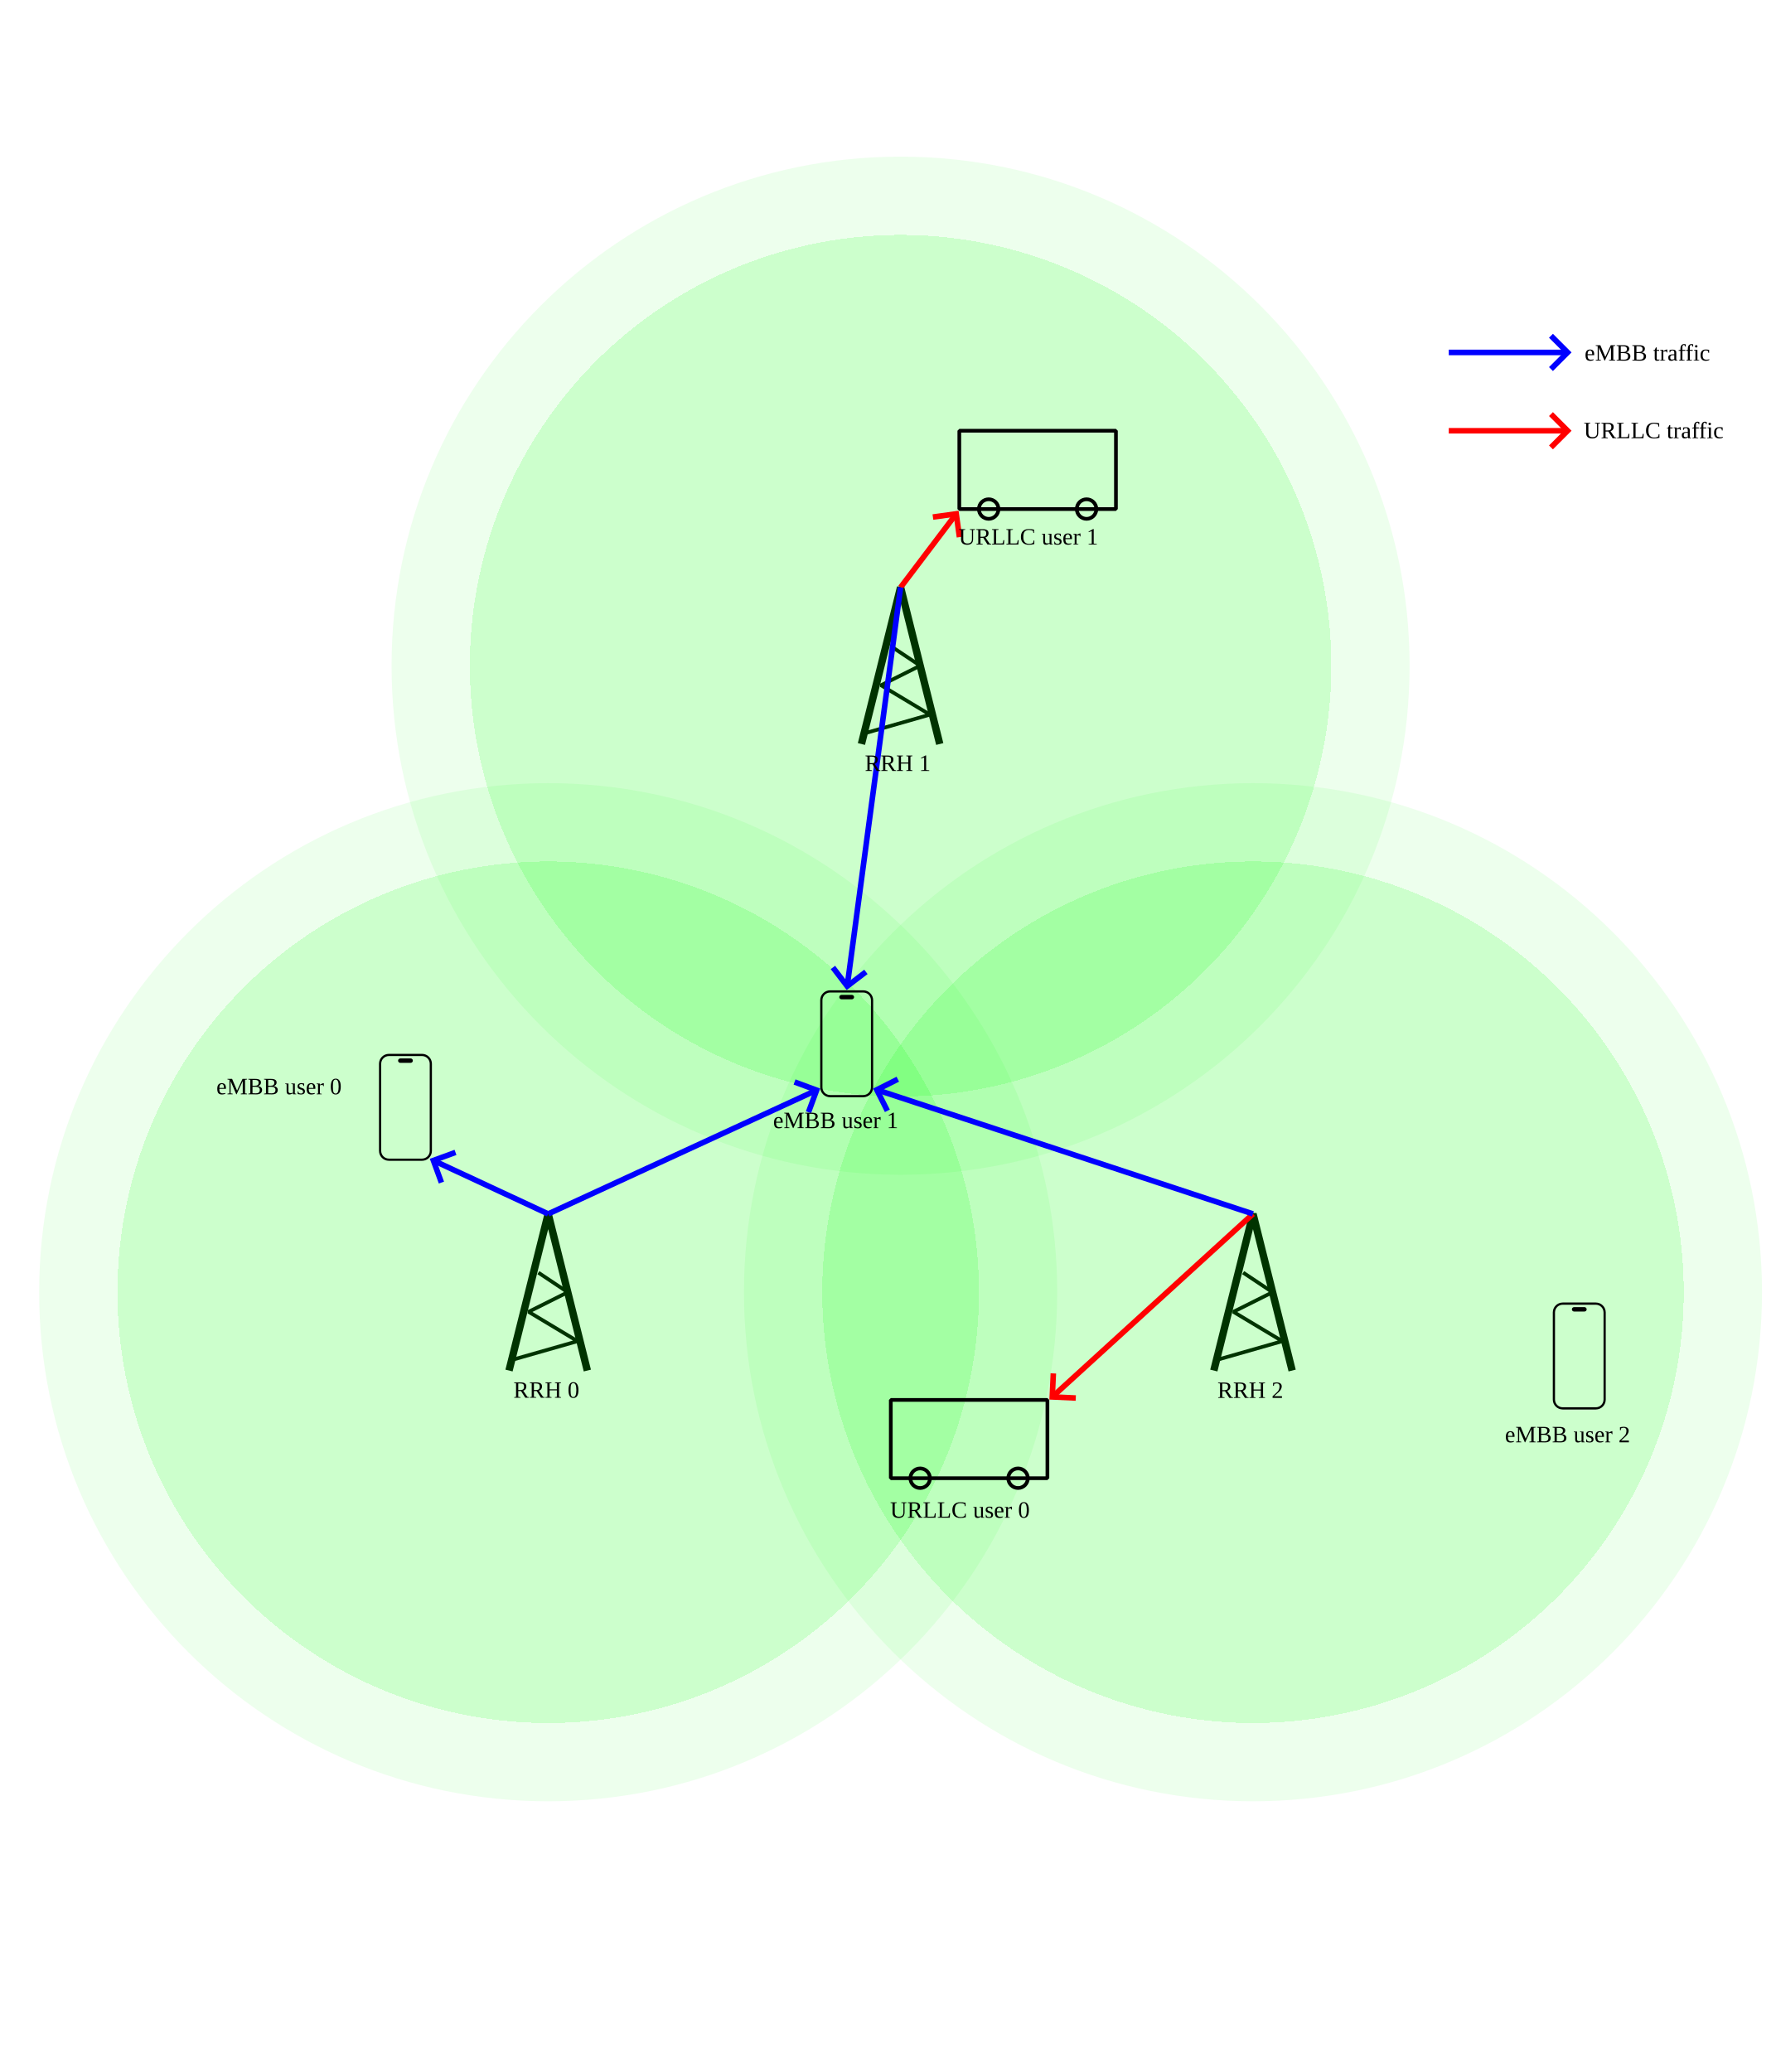
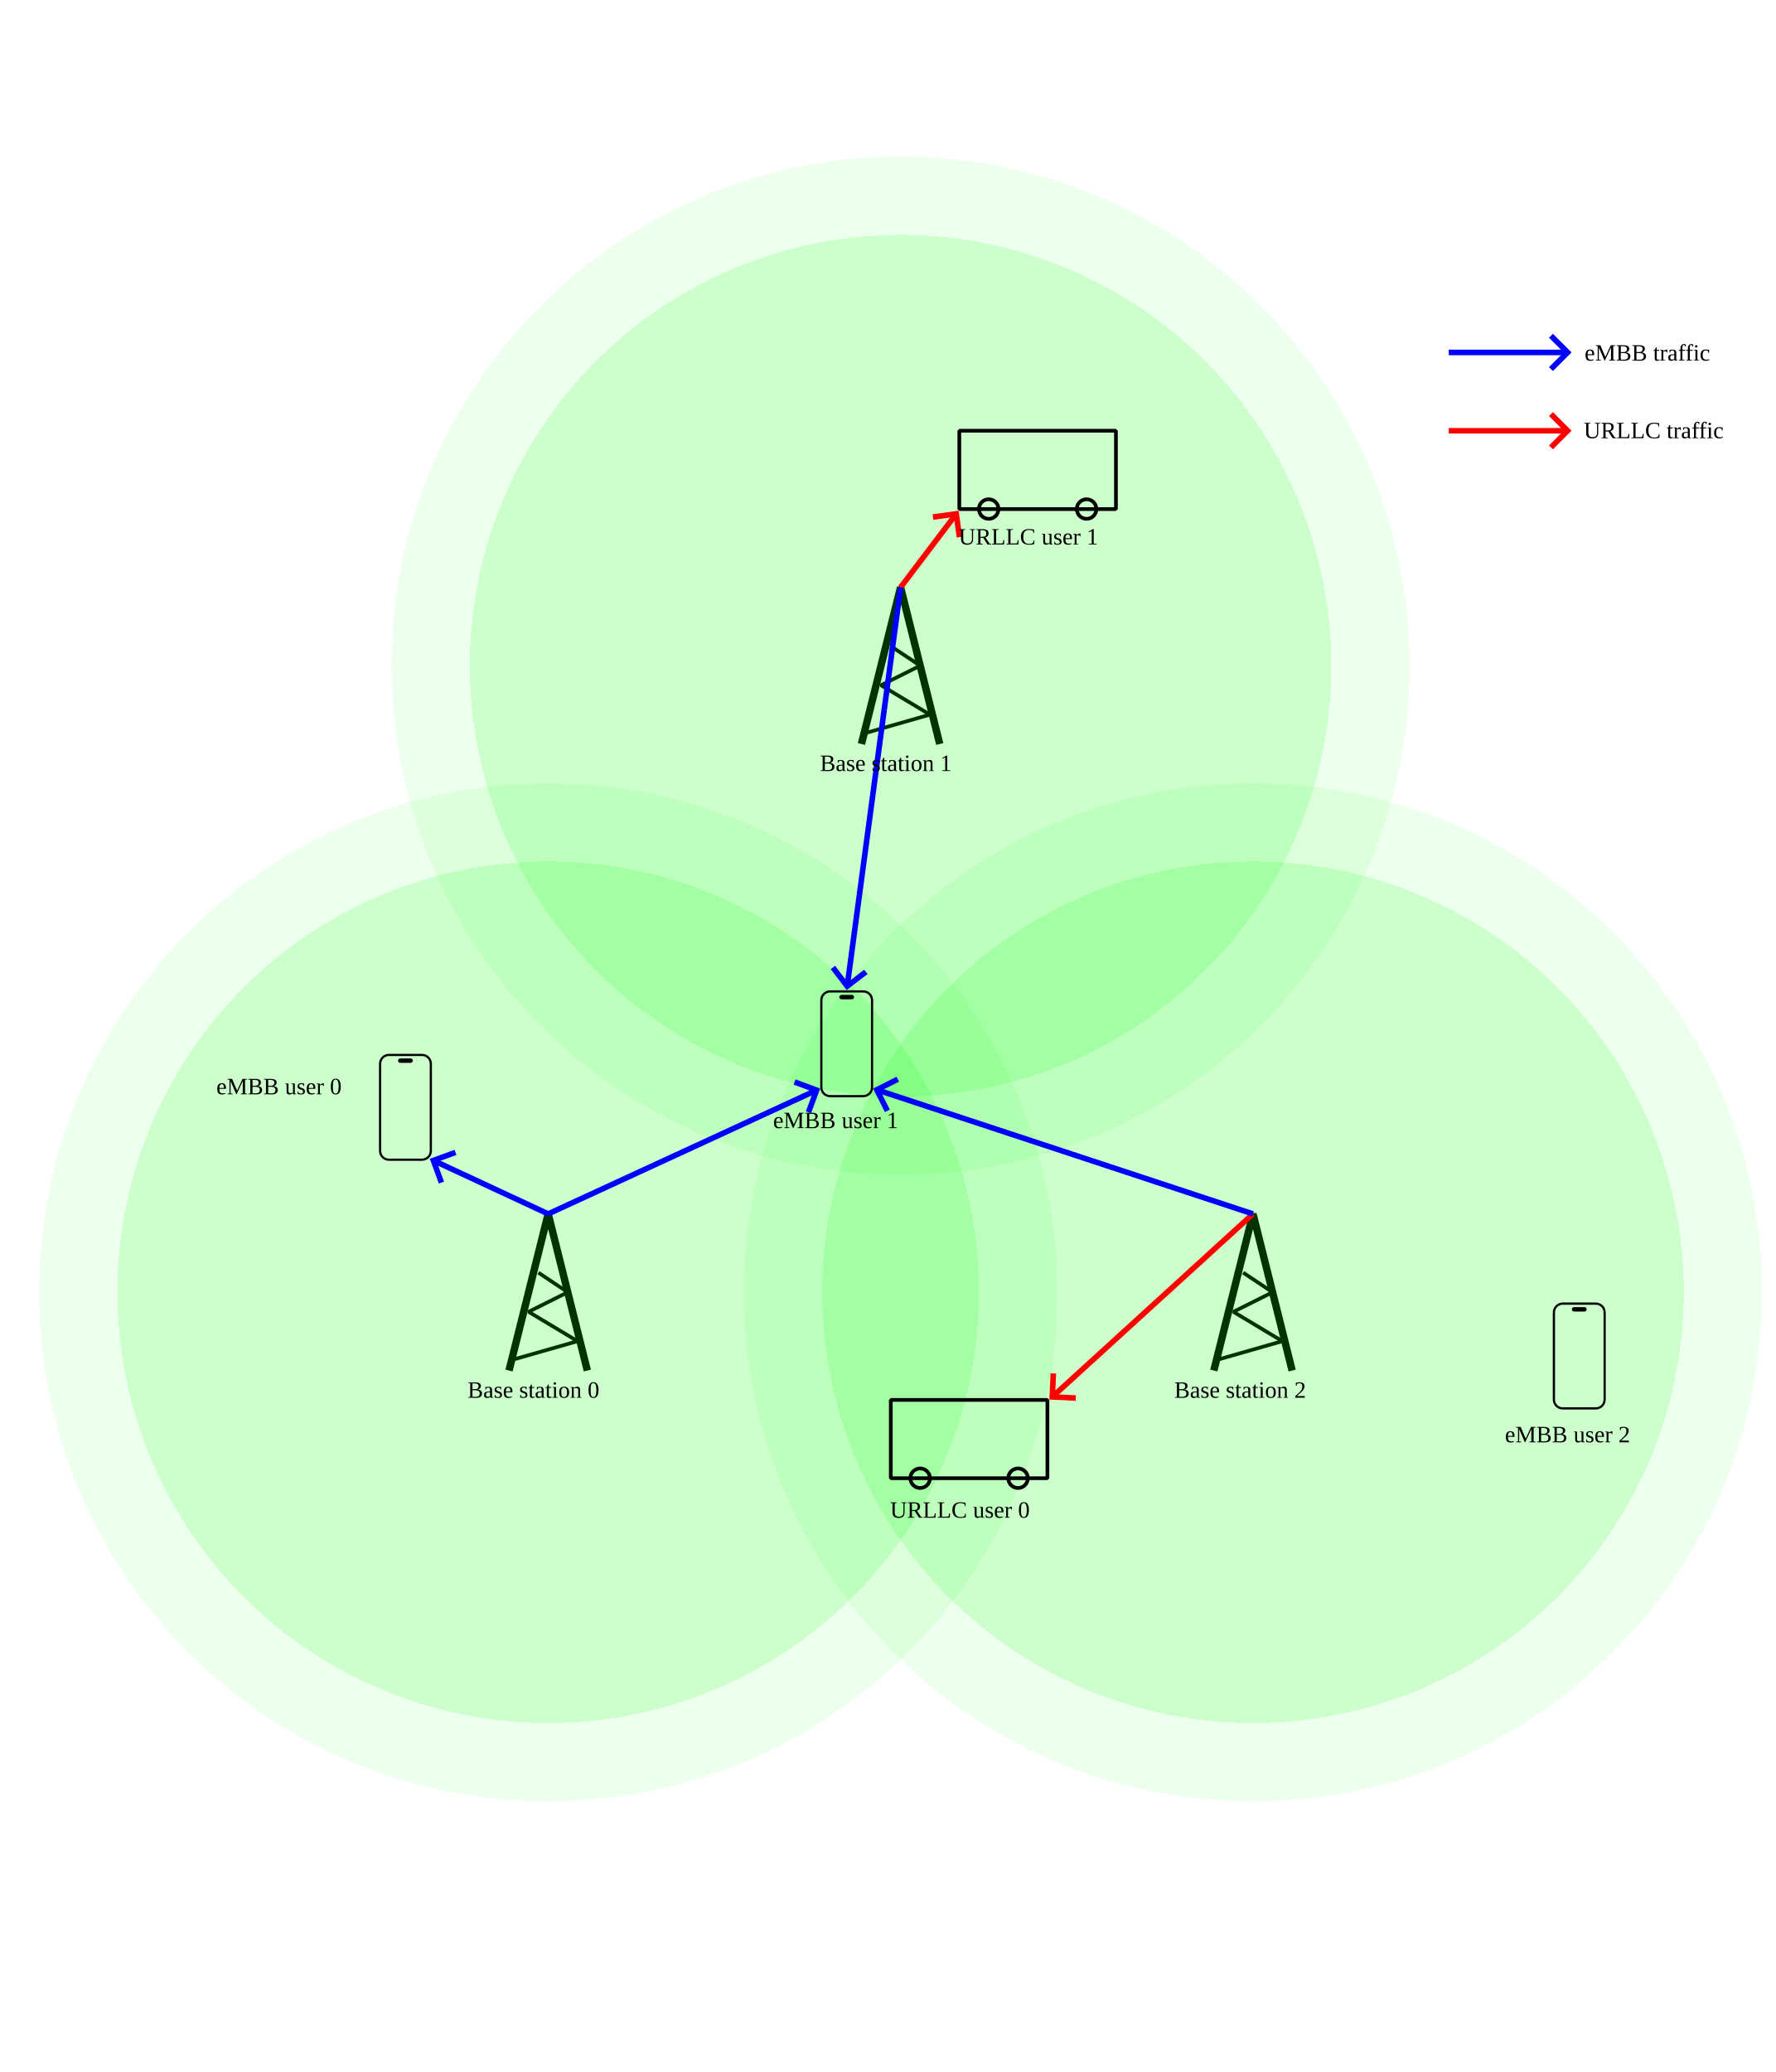
<svg xmlns="http://www.w3.org/2000/svg" xmlns:xlink="http://www.w3.org/1999/xlink" width="240mm" height="280mm" viewBox="0 0 240 280" version="1.1" id="svg5">
  <defs id="defs2">
    <marker style="overflow:visible" id="marker2697" refX="0" refY="0" orient="auto-start-reverse" markerWidth="4.061" markerHeight="6.707" viewBox="0 0 4.061 6.707" preserveAspectRatio="xMidYMid">
      <path style="fill:none;stroke:context-stroke;stroke-width:1;stroke-linecap:butt" d="M 3,-3 0,0 3,3" id="path2695" transform="rotate(180,0.125,0)" />
    </marker>
    <linearGradient id="linearGradient2700">
      <stop style="stop-color:#00ff00;stop-opacity:1;" offset="1" id="stop2696" />
      <stop style="stop-color:#00ff00;stop-opacity:0.35;" offset="1" id="stop2698" />
    </linearGradient>
    <radialGradient xlink:href="#linearGradient2700" id="radialGradient2704" cx="103.188" cy="140.229" fx="103.188" fy="140.229" r="34.396" gradientUnits="userSpaceOnUse" gradientTransform="matrix(1.692302,-5.3954117e-6,5.4308913e-6,1.692308,-79.37501,-99.72704)" />
    <radialGradient xlink:href="#linearGradient2700" id="radialGradient2704-9" cx="103.188" cy="140.229" fx="103.188" fy="140.229" r="34.396" gradientUnits="userSpaceOnUse" gradientTransform="matrix(1.692302,-5.3954117e-6,5.4308913e-6,1.692308,-79.37501,-99.72704)" />
    <radialGradient xlink:href="#linearGradient2700" id="radialGradient2704-8" cx="103.188" cy="140.229" fx="103.188" fy="140.229" r="34.396" gradientUnits="userSpaceOnUse" gradientTransform="matrix(1.692302,-5.3954117e-6,5.4308913e-6,1.692308,-79.37501,-99.72704)" />
    <marker style="overflow:visible" id="marker2697-3" refX="0" refY="0" orient="auto-start-reverse" markerWidth="4.061" markerHeight="6.707" viewBox="0 0 4.061 6.707" preserveAspectRatio="xMidYMid">
      <path style="fill:none;stroke:context-stroke;stroke-width:1;stroke-linecap:butt" d="M 3,-3 0,0 3,3" id="path2695-3" transform="rotate(180,0.125,0)" />
    </marker>
    <marker style="overflow:visible" id="marker2697-7-2-0" refX="0" refY="0" orient="auto-start-reverse" markerWidth="4.061" markerHeight="6.707" viewBox="0 0 4.061 6.707" preserveAspectRatio="xMidYMid">
      <path style="fill:none;stroke:context-stroke;stroke-width:1;stroke-linecap:butt" d="M 3,-3 0,0 3,3" id="path2695-4-9-5" transform="rotate(180,0.125,0)" />
    </marker>
    <marker style="overflow:visible" id="marker2697-7-2-2" refX="0" refY="0" orient="auto-start-reverse" markerWidth="4.061" markerHeight="6.707" viewBox="0 0 4.061 6.707" preserveAspectRatio="xMidYMid">
      <path style="fill:none;stroke:context-stroke;stroke-width:1;stroke-linecap:butt" d="M 3,-3 0,0 3,3" id="path2695-4-9-9" transform="rotate(180,0.125,0)" />
    </marker>
    <marker style="overflow:visible" id="marker2697-7-2-0-8" refX="0" refY="0" orient="auto-start-reverse" markerWidth="4.061" markerHeight="6.707" viewBox="0 0 4.061 6.707" preserveAspectRatio="xMidYMid">
      <path style="fill:none;stroke:context-stroke;stroke-width:1;stroke-linecap:butt" d="M 3,-3 0,0 3,3" id="path2695-4-9-5-0" transform="rotate(180,0.125,0)" />
    </marker>
    <marker style="overflow:visible" id="marker2697-7-2-0-5" refX="0" refY="0" orient="auto-start-reverse" markerWidth="4.061" markerHeight="6.707" viewBox="0 0 4.061 6.707" preserveAspectRatio="xMidYMid">
      <path style="fill:none;stroke:context-stroke;stroke-width:1;stroke-linecap:butt" d="M 3,-3 0,0 3,3" id="path2695-4-9-5-5" transform="rotate(180,0.125,0)" />
    </marker>
    <marker style="overflow:visible" id="marker2697-7-2-2-8" refX="0" refY="0" orient="auto-start-reverse" markerWidth="4.061" markerHeight="6.707" viewBox="0 0 4.061 6.707" preserveAspectRatio="xMidYMid">
      <path style="fill:none;stroke:context-stroke;stroke-width:1;stroke-linecap:butt" d="M 3,-3 0,0 3,3" id="path2695-4-9-9-3" transform="rotate(180,0.125,0)" />
    </marker>
    <marker style="overflow:visible" id="marker2697-8" refX="0" refY="0" orient="auto-start-reverse" markerWidth="4.061" markerHeight="6.707" viewBox="0 0 4.061 6.707" preserveAspectRatio="xMidYMid">
      <path style="fill:none;stroke:context-stroke;stroke-width:1;stroke-linecap:butt" d="M 3,-3 0,0 3,3" id="path2695-7" transform="rotate(180,0.125,0)" />
    </marker>
  </defs>
  <g id="layer1">
    <g id="base_station" transform="translate(26.45833,-47.62499)">
      <path style="fill:none;fill-opacity:0.5;stroke:#000000;stroke-width:1;stroke-miterlimit:0;stroke-opacity:1" d="M 89.958,148.167 95.25,127 l 5.292,21.167" id="base_station_outer" />
      <path style="fill:none;fill-opacity:0.5;stroke:#000000;stroke-width:0.5;stroke-miterlimit:0;stroke-dasharray:none;stroke-opacity:1" d="m 89.958,146.844 9.26,-2.646 -6.615,-3.969 5.292,-2.646 -3.969,-2.646" id="base_station_inner" />
      <circle style="opacity:0.2;fill:url(#radialGradient2704);fill-opacity:1;stroke:#000000;stroke-width:0;stroke-miterlimit:0;stroke-dasharray:none;stroke-opacity:1" id="base_station_coverage" cy="137.583" cx="95.25" r="68.791" />
    </g>
    <g id="base_station-2" transform="translate(-21.16667,37.04167)">
      <path style="fill:none;fill-opacity:0.5;stroke:#000000;stroke-width:1;stroke-miterlimit:0;stroke-opacity:1" d="M 89.958,148.167 95.25,127 l 5.292,21.167" id="base_station_outer-0" />
      <path style="fill:none;fill-opacity:0.5;stroke:#000000;stroke-width:0.5;stroke-miterlimit:0;stroke-dasharray:none;stroke-opacity:1" d="m 89.958,146.844 9.26,-2.646 -6.615,-3.969 5.292,-2.646 -3.969,-2.646" id="base_station_inner-5" />
      <circle style="opacity:0.2;fill:url(#radialGradient2704-9);fill-opacity:1;stroke:#000000;stroke-width:0;stroke-miterlimit:0;stroke-dasharray:none;stroke-opacity:1" id="base_station_coverage-6" cy="137.583" cx="95.25" r="68.791" />
    </g>
    <g id="base_station-4" transform="translate(74.08334,37.04167)">
      <path style="fill:none;fill-opacity:0.5;stroke:#000000;stroke-width:1;stroke-miterlimit:0;stroke-opacity:1" d="M 89.958,148.167 95.25,127 l 5.292,21.167" id="base_station_outer-5" />
      <path style="fill:none;fill-opacity:0.5;stroke:#000000;stroke-width:0.5;stroke-miterlimit:0;stroke-dasharray:none;stroke-opacity:1" d="m 89.958,146.844 9.26,-2.646 -6.615,-3.969 5.292,-2.646 -3.969,-2.646" id="base_station_inner-0" />
      <circle style="opacity:0.2;fill:url(#radialGradient2704-8);fill-opacity:1;stroke:#000000;stroke-width:0;stroke-miterlimit:0;stroke-dasharray:none;stroke-opacity:1" id="base_station_coverage-9" cy="137.583" cx="95.25" r="68.791" />
    </g>
    <g id="embb_user_2" transform="matrix(0.07349081,0,0,0.07349081,209.9292,176.1462)" style="display:inline;stroke-width:0.993;stroke-dasharray:none;paint-order:fill markers stroke">
      <rect style="display:inline;fill:#000000;fill-opacity:1;stroke:none;stroke-width:0.993;stroke-dasharray:none;stroke-opacity:1;paint-order:normal;stop-color:#000000" id="dynamic_island-6" width="27.198" height="8.1" x="34.026" y="6.703" ry="4.05" transform="translate(-5.6696445e-7,1.3040179e-5)" />
      <rect style="display:inline;fill:none;fill-opacity:1;stroke:#000000;stroke-width:4.082;stroke-dasharray:none;stroke-opacity:1;paint-order:stroke fill markers;stop-color:#000000" id="border-7" width="93.286" height="192.617" x="156.33" y="0.265" ry="16.195" transform="translate(-155.3483,1.3040179e-5)" />
    </g>
    <g id="embb_user_1" transform="matrix(0.07349081,0,0,0.07349081,110.9249,133.9537)" style="display:inline;stroke-width:0.993;stroke-dasharray:none;paint-order:fill markers stroke">
      <rect style="display:inline;fill:#000000;fill-opacity:1;stroke:none;stroke-width:0.993;stroke-dasharray:none;stroke-opacity:1;paint-order:normal;stop-color:#000000" id="dynamic_island-3" width="27.198" height="8.1" x="34.026" y="6.703" ry="4.05" transform="translate(-5.6696445e-7,1.3040179e-5)" />
      <rect style="display:inline;fill:none;fill-opacity:1;stroke:#000000;stroke-width:4.082;stroke-dasharray:none;stroke-opacity:1;paint-order:stroke fill markers;stop-color:#000000" id="border-3" width="93.286" height="192.617" x="156.33" y="0.265" ry="16.195" transform="translate(-155.3483,1.3040179e-5)" />
    </g>
    <g id="embb_user_0" transform="matrix(0.07349081,0,0,0.07349081,51.29596,142.5407)" style="display:inline;stroke-width:0.993;stroke-dasharray:none;paint-order:fill markers stroke">
      <rect style="display:inline;fill:#000000;fill-opacity:1;stroke:none;stroke-width:0.993;stroke-dasharray:none;stroke-opacity:1;paint-order:normal;stop-color:#000000" id="dynamic_island" width="27.198" height="8.1" x="34.026" y="6.703" ry="4.05" transform="translate(-5.6696445e-7,1.3040179e-5)" />
      <rect style="display:inline;fill:none;fill-opacity:1;stroke:#000000;stroke-width:4.082;stroke-dasharray:none;stroke-opacity:1;paint-order:stroke fill markers;stop-color:#000000" id="border" width="93.286" height="192.617" x="156.33" y="0.265" ry="16.195" transform="translate(-155.3483,1.3040179e-5)" />
    </g>
    <g id="urllc_user_1" transform="translate(113.7708,-42.33333)">
      <rect style="opacity:1;fill:none;fill-opacity:1;stroke:#000000;stroke-width:0.5;stroke-miterlimit:0;stroke-dasharray:none;stroke-opacity:1" id="urllc_user_outer" width="21.167" height="10.583" x="15.875" y="100.542" />
      <ellipse style="opacity:1;fill:none;fill-opacity:1;stroke:#000000;stroke-width:0.5;stroke-miterlimit:0;stroke-dasharray:none;stroke-opacity:1" id="urllc_user_back" cx="19.844" cy="111.125" rx="1.323" ry="1.323" />
      <ellipse style="fill:none;fill-opacity:1;stroke:#000000;stroke-width:0.5;stroke-miterlimit:0;stroke-dasharray:none;stroke-opacity:1" id="urllc_user_front" cx="33.073" cy="111.125" rx="1.323" ry="1.323" />
    </g>
    <g id="urllc_user_0" transform="translate(104.5104,88.63542)">
      <rect style="opacity:1;fill:none;fill-opacity:1;stroke:#000000;stroke-width:0.5;stroke-miterlimit:0;stroke-dasharray:none;stroke-opacity:1" id="urllc_user_outer-8" width="21.167" height="10.583" x="15.875" y="100.542" />
      <ellipse style="opacity:1;fill:none;fill-opacity:1;stroke:#000000;stroke-width:0.5;stroke-miterlimit:0;stroke-dasharray:none;stroke-opacity:1" id="urllc_user_back-4" cx="19.844" cy="111.125" rx="1.323" ry="1.323" />
      <ellipse style="fill:none;fill-opacity:1;stroke:#000000;stroke-width:0.5;stroke-miterlimit:0;stroke-dasharray:none;stroke-opacity:1" id="urllc_user_front-3" cx="33.073" cy="111.125" rx="1.323" ry="1.323" />
    </g>
    <path style="opacity:1;fill:none;fill-opacity:1;stroke:#ff0000;stroke-width:0.75;stroke-miterlimit:0;stroke-dasharray:none;stroke-opacity:1;marker-end:url(#marker2697)" d="m 121.708,79.375 7.408,-9.79" id="urllc_traffic" />
    <path style="fill:none;fill-opacity:1;stroke:#ff0000;stroke-width:0.75;stroke-miterlimit:0;stroke-dasharray:none;stroke-opacity:1;marker-end:url(#marker2697-8)" d="m 195.792,58.208 h 15.875" id="urllc_traffic-4" />
    <path style="fill:none;fill-opacity:1;stroke:#ff0000;stroke-width:0.75;stroke-miterlimit:0;stroke-dasharray:none;stroke-opacity:1;marker-end:url(#marker2697-3)" d="m 169.333,164.042 -26.988,24.606" id="urllc_traffic-5" />
    <path style="fill:none;fill-opacity:1;stroke:#0000ff;stroke-width:0.75;stroke-miterlimit:0;stroke-dasharray:none;stroke-opacity:1;marker-end:url(#marker2697-7-2-2)" d="m 121.708,79.375 -7.189,53.706" id="urllc_traffic-3-0-4" />
    <path style="fill:none;fill-opacity:1;stroke:#0000ff;stroke-width:0.75;stroke-miterlimit:0;stroke-dasharray:none;stroke-opacity:1;marker-end:url(#marker2697-7-2-2-8)" d="m 195.792,47.625 h 15.875" id="urllc_traffic-3-0-4-0" />
    <path style="fill:none;fill-opacity:1;stroke:#0000ff;stroke-width:0.75;stroke-miterlimit:0;stroke-dasharray:none;stroke-opacity:1;marker-end:url(#marker2697-7-2-0)" d="M 74.083,164.042 110.194,147.396" id="urllc_traffic-3-0-2" />
    <path style="fill:none;fill-opacity:1;stroke:#0000ff;stroke-width:0.75;stroke-miterlimit:0;stroke-dasharray:none;stroke-opacity:1;marker-end:url(#marker2697-7-2-0-5)" d="M 74.083,164.042 58.737,156.898" id="urllc_traffic-3-0-2-9" />
    <path style="fill:none;fill-opacity:1;stroke:#0000ff;stroke-width:0.75;stroke-miterlimit:0;stroke-dasharray:none;stroke-opacity:1;marker-end:url(#marker2697-7-2-0-8)" d="M 169.333,164.042 118.67,147.327" id="urllc_traffic-3-0-2-5" />
-     <text xml:space="preserve" style="font-size:3.175px;fill:#000000;stroke:#000000;stroke-width:0;stroke-miterlimit:0;stroke-dasharray:none;stroke-opacity:1" x="69.384" y="188.886" id="base_station_0_label">
-       <tspan id="tspan8557-6-2" style="stroke-width:0" x="69.384" y="188.886">RRH 0</tspan>
+     <text xml:space="preserve" style="font-size:3.175px;fill:#000000;stroke:#000000;stroke-width:0;stroke-miterlimit:0;stroke-dasharray:none;stroke-opacity:1" x="63.19" y="188.886" id="base_station_0_label">
+       <tspan id="tspan8557-6-2" style="stroke-width:0" x="63.19" y="188.886">Base station 0</tspan>
    </text>
-     <text xml:space="preserve" style="font-size:3.175px;fill:#000000;stroke:#000000;stroke-width:0;stroke-miterlimit:0;stroke-dasharray:none;stroke-opacity:1" x="116.873" y="104.181" id="base_station_1_label">
-       <tspan id="tspan8557-6-2-0" style="stroke-width:0" x="116.873" y="104.181">RRH 1</tspan>
+     <text xml:space="preserve" style="font-size:3.175px;fill:#000000;stroke:#000000;stroke-width:0;stroke-miterlimit:0;stroke-dasharray:none;stroke-opacity:1" x="110.815" y="104.188" id="base_station_1_label">
+       <tspan id="tspan8557-6-2-0" style="stroke-width:0" x="110.815" y="104.188">Base station 1</tspan>
    </text>
-     <text xml:space="preserve" style="font-size:3.175px;fill:#000000;stroke:#000000;stroke-width:0;stroke-miterlimit:0;stroke-dasharray:none;stroke-opacity:1" x="164.525" y="188.913" id="base_station_2_label">
-       <tspan id="tspan8557-6-2-06" style="stroke-width:0" x="164.525" y="188.913">RRH 2</tspan>
+     <text xml:space="preserve" style="font-size:3.175px;fill:#000000;stroke:#000000;stroke-width:0;stroke-miterlimit:0;stroke-dasharray:none;stroke-opacity:1" x="158.695" y="188.888" id="base_station_2_label">
+       <tspan id="tspan8557-6-2-06" style="stroke-width:0" x="158.695" y="188.888">Base station 2</tspan>
    </text>
    <text xml:space="preserve" style="font-size:3.175px;fill:#000000;stroke:#000000;stroke-width:0;stroke-miterlimit:0;stroke-dasharray:none;stroke-opacity:1" x="29.238" y="147.876" id="embb_user_0_label">
      <tspan id="tspan8557-6-2-06-3" style="stroke-width:0" x="29.238" y="147.876">eMBB user 0</tspan>
    </text>
    <text xml:space="preserve" style="font-size:3.175px;fill:#000000;stroke:#000000;stroke-width:0;stroke-miterlimit:0;stroke-dasharray:none;stroke-opacity:1" x="104.479" y="152.45" id="embb_user_1_label">
      <tspan id="tspan8557-6-2-06-3-4" style="stroke-width:0" x="104.479" y="152.45">eMBB user 1</tspan>
    </text>
    <text xml:space="preserve" style="font-size:3.175px;fill:#000000;stroke:#000000;stroke-width:0;stroke-miterlimit:0;stroke-dasharray:none;stroke-opacity:1" x="203.381" y="194.908" id="embb_user_2_label">
      <tspan id="tspan8557-6-2-06-3-4-0" style="stroke-width:0" x="203.381" y="194.908">eMBB user 2</tspan>
    </text>
    <text xml:space="preserve" style="font-size:3.175px;fill:#000000;stroke:#000000;stroke-width:0;stroke-miterlimit:0;stroke-dasharray:none;stroke-opacity:1" x="214.148" y="48.73" id="embb_user_2_label-8">
      <tspan id="tspan8557-6-2-06-3-4-0-7" style="stroke-width:0" x="214.148" y="48.73">eMBB traffic</tspan>
    </text>
    <text xml:space="preserve" style="font-size:3.175px;fill:#000000;stroke:#000000;stroke-width:0;stroke-miterlimit:0;stroke-dasharray:none;stroke-opacity:1" x="214.037" y="59.219" id="embb_user_2_label-8-9">
      <tspan id="tspan8557-6-2-06-3-4-0-7-7" style="stroke-width:0" x="214.037" y="59.219">URLLC traffic</tspan>
    </text>
    <text xml:space="preserve" style="font-size:3.175px;fill:#000000;stroke:#000000;stroke-width:0;stroke-miterlimit:0;stroke-dasharray:none;stroke-opacity:1" x="120.293" y="205.099" id="urllc_user_0_label">
      <tspan id="tspan8557-6-2-06-3-4-0-9" style="stroke-width:0" x="120.293" y="205.099">URLLC user 0</tspan>
    </text>
    <text xml:space="preserve" style="font-size:3.175px;fill:#000000;stroke:#000000;stroke-width:0;stroke-miterlimit:0;stroke-dasharray:none;stroke-opacity:1" x="129.554" y="73.585" id="urllc_user_1_label">
      <tspan id="tspan8557-6-2-06-3-4-0-9-2" style="stroke-width:0" x="129.554" y="73.585">URLLC user 1</tspan>
    </text>
  </g>
</svg>
